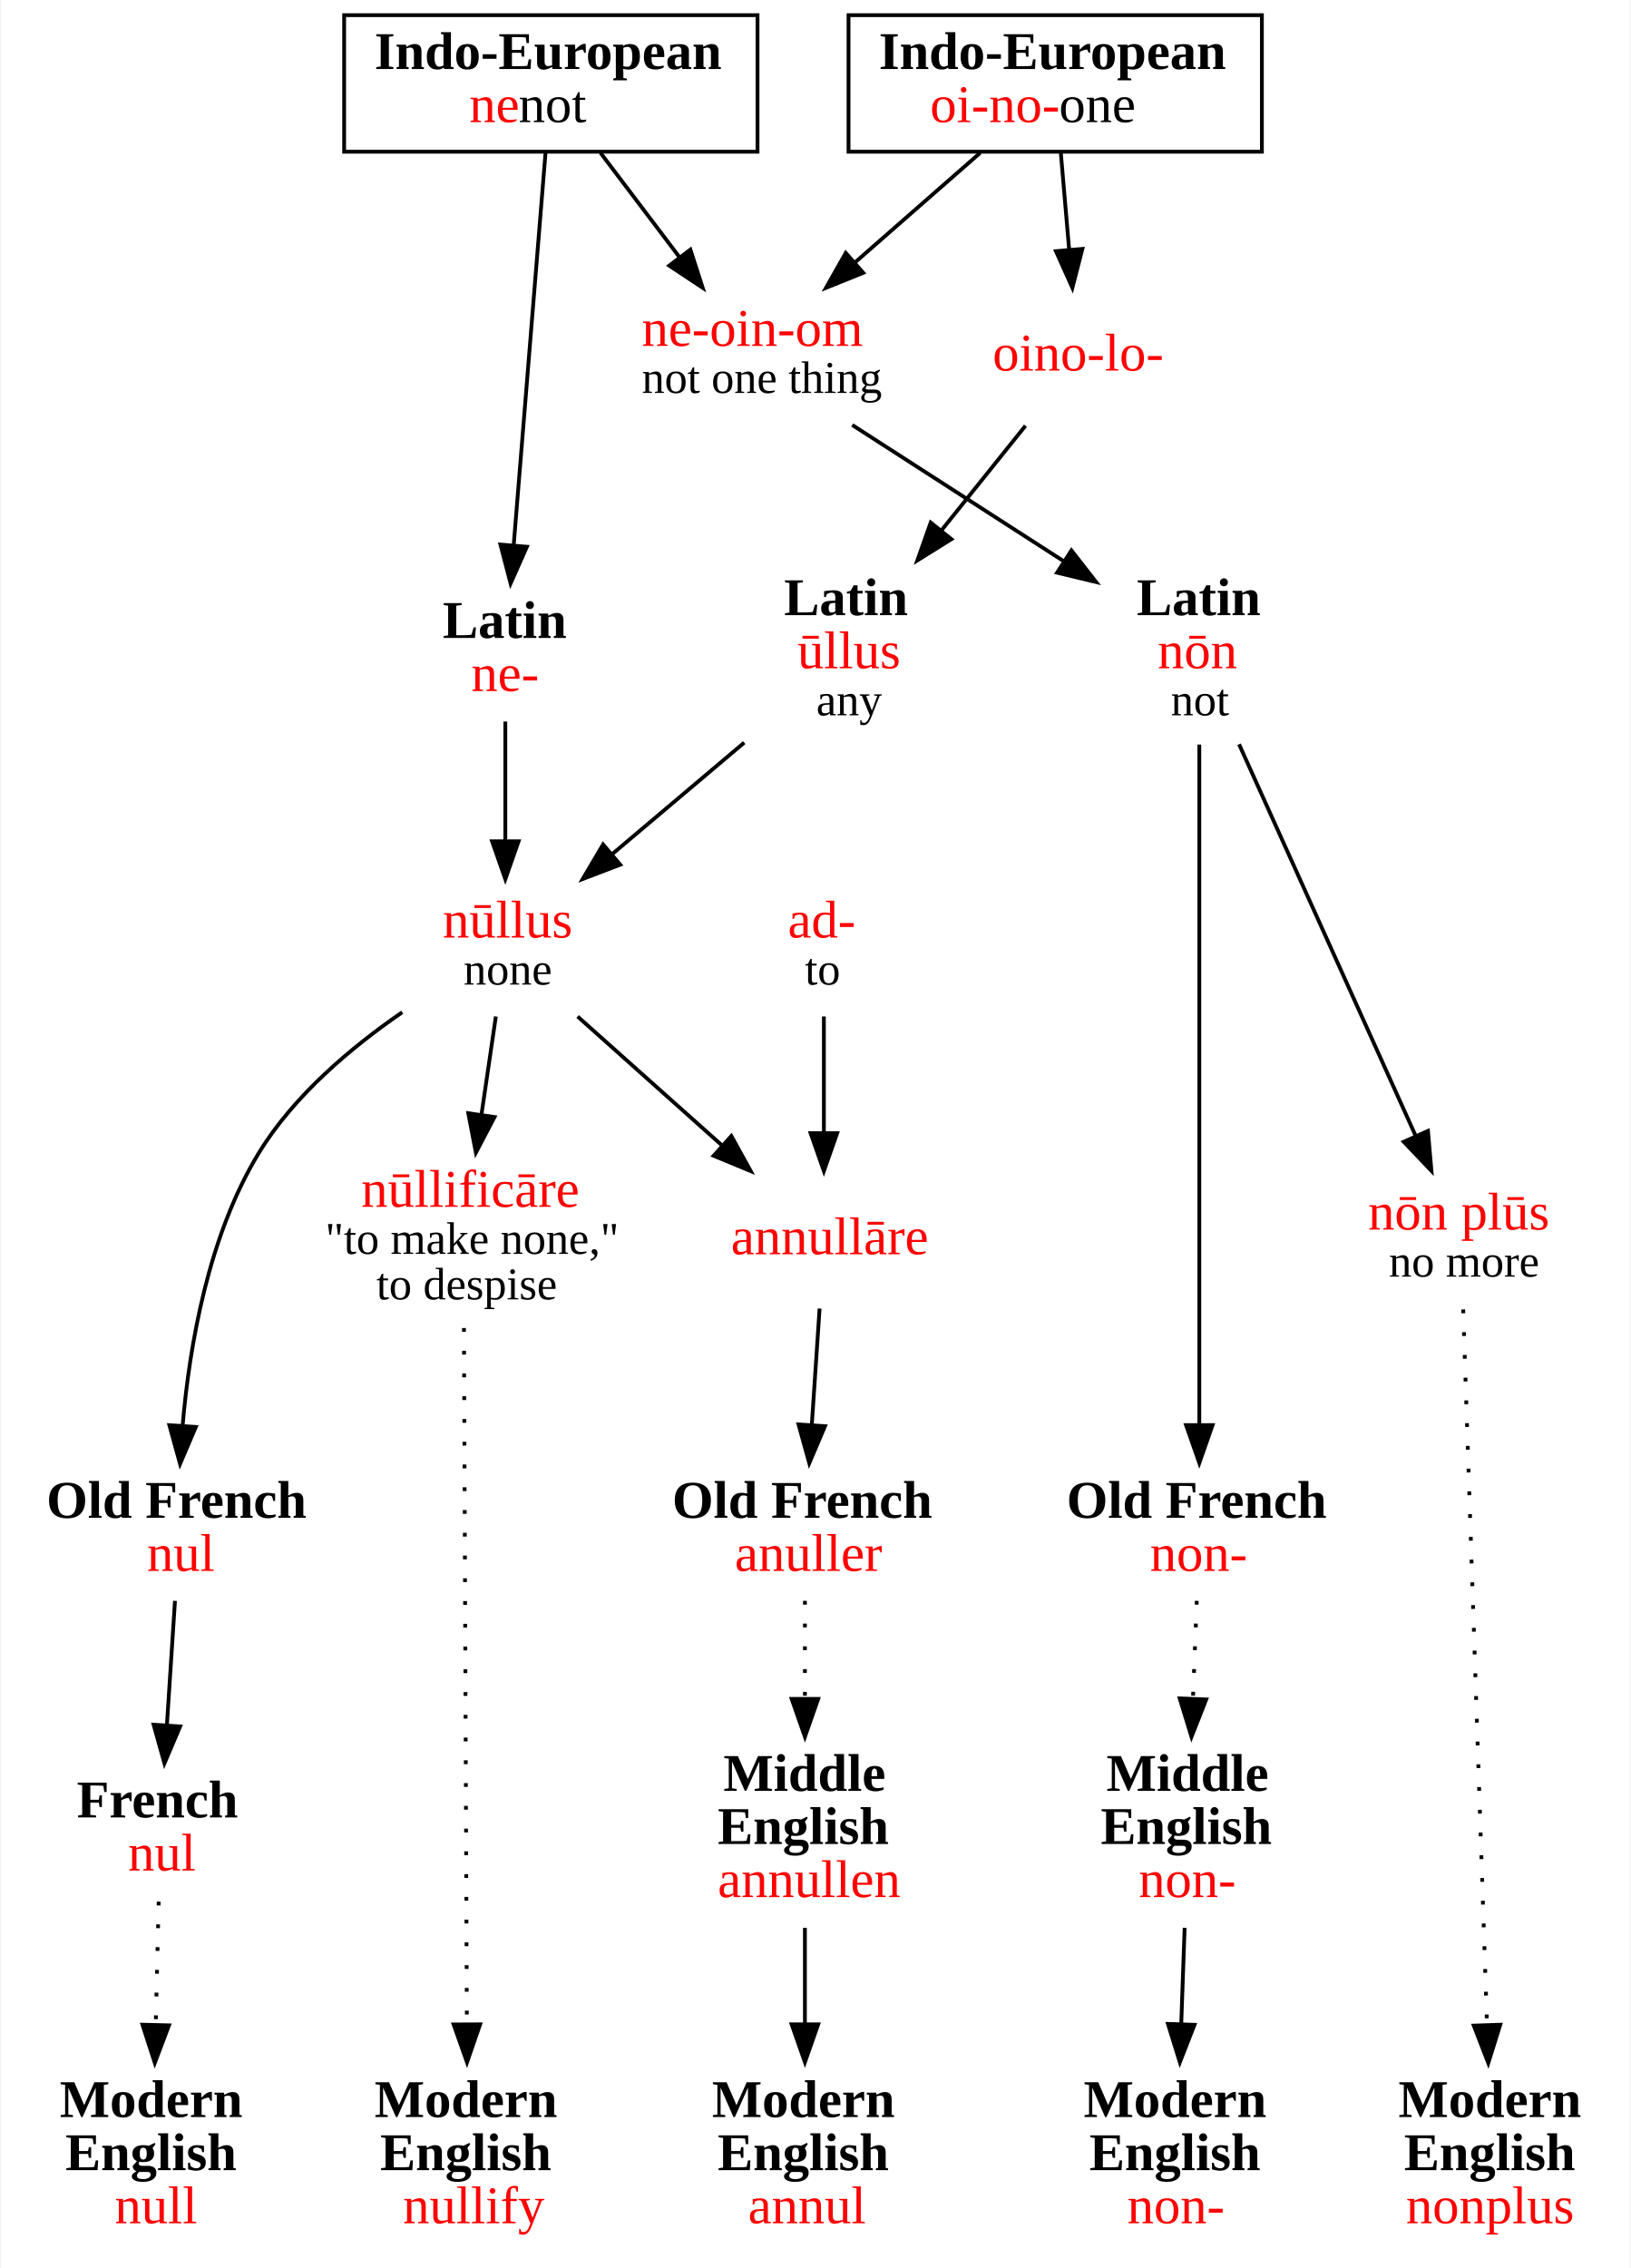
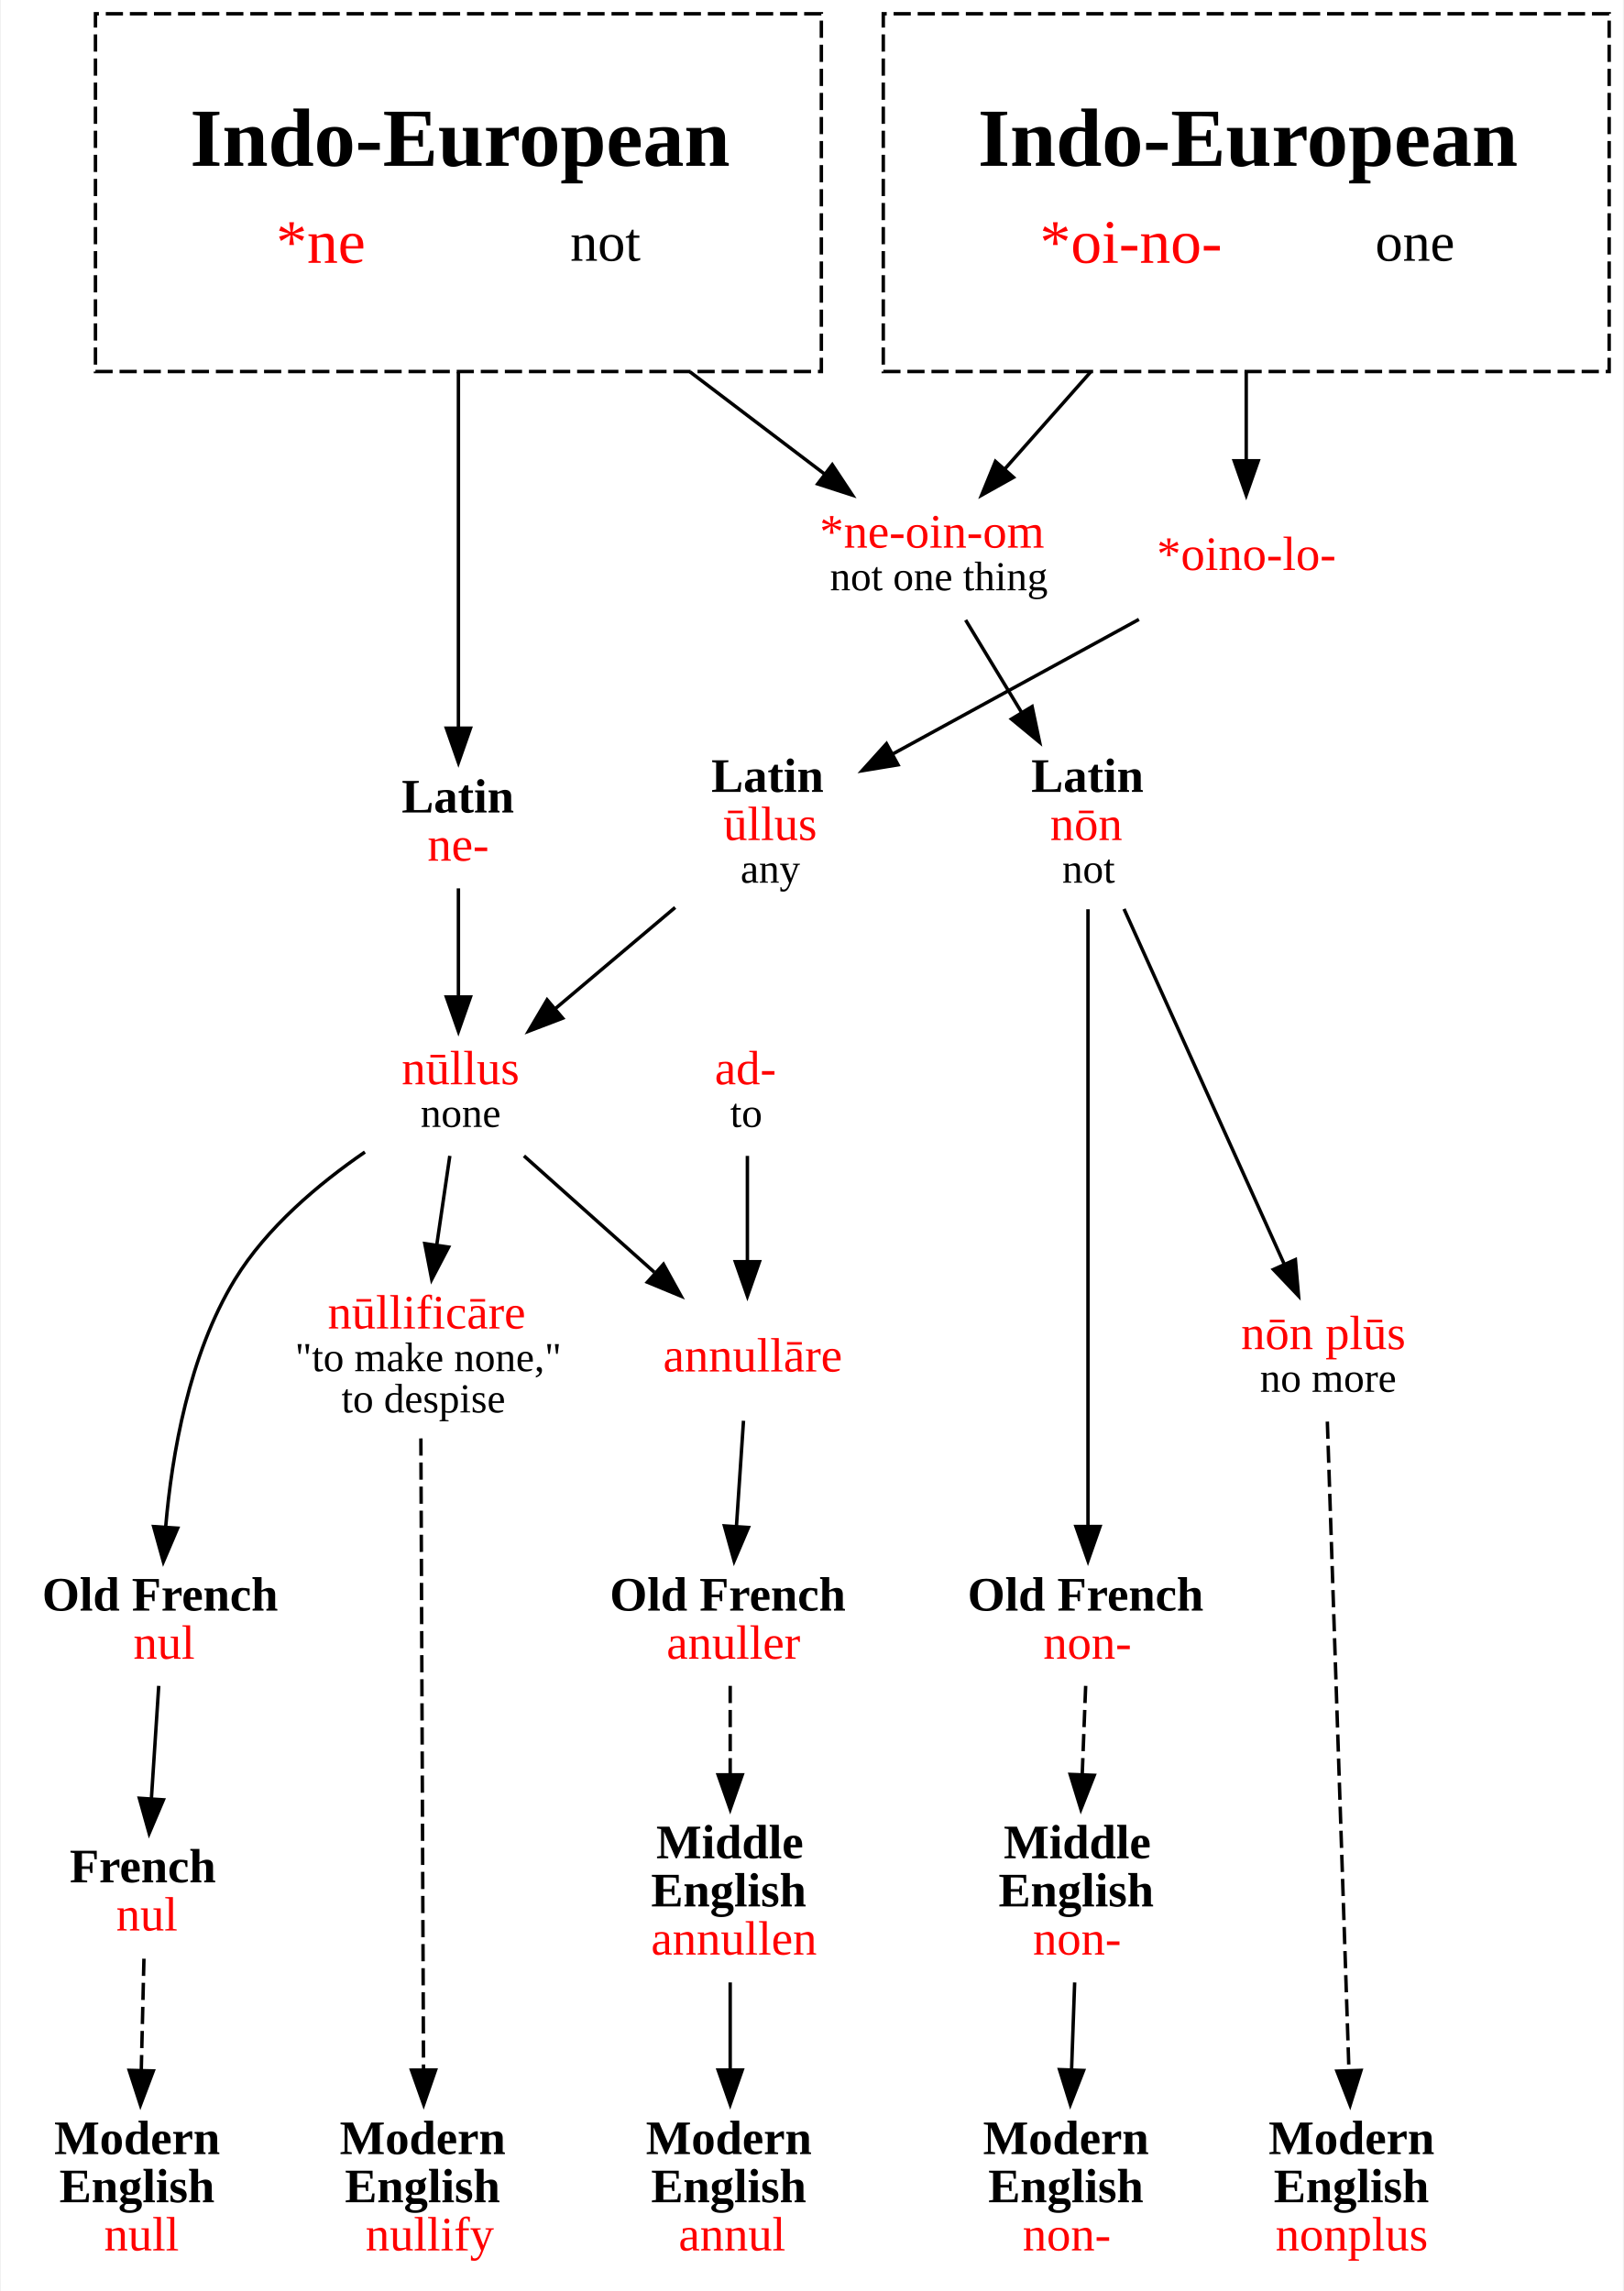
- <svg xmlns="http://www.w3.org/2000/svg" xmlns:xlink="http://www.w3.org/1999/xlink" width="430pt" height="598pt" viewBox="0.00 0.00 429.50 598.00">
-   <g id="graph0" class="graph" transform="scale(1 1) rotate(0) translate(4 594)">
-     <polygon fill="white" stroke="transparent" points="-4,4 -4,-594 425.5,-594 425.5,4 -4,4" />
+ <svg xmlns="http://www.w3.org/2000/svg" xmlns:xlink="http://www.w3.org/1999/xlink" width="472pt" height="666pt" viewBox="0.00 0.00 471.50 666.00">
+   <g id="graph0" class="graph" transform="scale(1 1) rotate(0) translate(4 662)">
+     <polygon fill="white" stroke="transparent" points="-4,4 -4,-662 467.5,-662 467.5,4 -4,4" />
    <g id="node1" class="node">
      <g id="a_node1">
-         <a xlink:href="ne-not1.svg" xlink:title="&lt;b&gt;Indo-European&lt;/b&gt;&lt;br/&gt;&lt;font color=&quot;red&quot;&gt;ne&lt;/font&gt;   not">
-           <polygon fill="none" stroke="black" points="195.5,-590 86.5,-590 86.5,-554 195.5,-554 195.5,-590" />
-           <text text-anchor="start" x="94.5" y="-575.8" font-family="Times New Roman,serif" font-weight="bold" font-size="14.00">Indo-European</text>
-           <text text-anchor="start" x="119.5" y="-561.8" font-family="Times New Roman,serif" font-size="14.00" fill="red">ne</text>
-           <text text-anchor="start" x="132.5" y="-561.8" font-family="Times New Roman,serif" font-size="14.00">   not</text>
+         <a xlink:href="ne-not0.svg" xlink:title="Indo-European &quot;*ne&quot; not">
+           <polygon fill="none" stroke="black" stroke-dasharray="5,2" points="234.5,-658 23.5,-658 23.5,-554 234.5,-554 234.5,-658" />
+           <text text-anchor="start" x="51" y="-613.8" font-family="Times New Roman,serif" font-weight="bold" font-size="24.00">Indo-European</text>
+           <text text-anchor="start" x="76" y="-585.6" font-family="Times New Roman,serif" font-size="18.00" fill="red">*ne</text>
+           <text text-anchor="start" x="161.5" y="-586.2" font-family="Times New Roman,serif" font-size="16.00">not</text>
        </a>
      </g>
    </g>
    <g id="node4" class="node">
      <text text-anchor="start" x="112.5" y="-425.8" font-family="Times New Roman,serif" font-weight="bold" font-size="14.00">Latin</text>
      <text text-anchor="start" x="120" y="-411.8" font-family="Times New Roman,serif" font-size="14.00" fill="red">ne-</text>
    </g>
    <g id="edge2" class="edge">
-       <path fill="none" stroke="black" d="M139.6,-553.73C137.54,-528.33 133.67,-480.65 131.22,-450.43" />
-       <polygon fill="black" stroke="black" points="134.69,-449.84 130.39,-440.16 127.71,-450.41 134.69,-449.84" />
+       <path fill="none" stroke="black" d="M129,-553.82C129,-520.22 129,-477.6 129,-450.31" />
+       <polygon fill="black" stroke="black" points="132.5,-450.31 129,-440.31 125.5,-450.31 132.5,-450.31" />
    </g>
    <g id="node17" class="node">
-       <text text-anchor="start" x="165" y="-502.8" font-family="Times New Roman,serif" font-size="14.00" fill="red">ne-oin-om</text>
-       <text text-anchor="start" x="165" y="-490.4" font-family="Times New Roman,serif" font-size="12.00">not one thing</text>
+       <text text-anchor="start" x="234" y="-502.8" font-family="Times New Roman,serif" font-size="14.00" fill="red">*ne-oin-om</text>
+       <text text-anchor="start" x="237" y="-490.4" font-family="Times New Roman,serif" font-size="12.00">not one thing</text>
    </g>
    <g id="edge16" class="edge">
-       <path fill="none" stroke="black" d="M154.1,-553.7C160.39,-545.39 168.05,-535.28 174.96,-526.14" />
-       <polygon fill="black" stroke="black" points="177.8,-528.19 181.05,-518.1 172.22,-523.96 177.8,-528.19" />
+       <path fill="none" stroke="black" d="M196.3,-553.91C210.02,-543.5 223.8,-533.03 235.45,-524.19" />
+       <polygon fill="black" stroke="black" points="237.67,-526.9 243.52,-518.06 233.44,-521.32 237.67,-526.9" />
    </g>
    <g id="node2" class="node">
      <g id="a_node2">
-         <a xlink:href="oino-one0.svg" xlink:title="&lt;b&gt;Indo-European&lt;/b&gt;&lt;br/&gt;&lt;font color=&quot;red&quot;&gt;oi-no-&lt;/font&gt;   one">
-           <polygon fill="none" stroke="black" points="328.5,-590 219.5,-590 219.5,-554 328.5,-554 328.5,-590" />
-           <text text-anchor="start" x="227.5" y="-575.8" font-family="Times New Roman,serif" font-weight="bold" font-size="14.00">Indo-European</text>
-           <text text-anchor="start" x="241" y="-561.8" font-family="Times New Roman,serif" font-size="14.00" fill="red">oi-no-</text>
-           <text text-anchor="start" x="275" y="-561.8" font-family="Times New Roman,serif" font-size="14.00">   one</text>
+         <a xlink:href="oino-one0.svg" xlink:title="Indo-European &quot;*oi-no-&quot; one">
+           <polygon fill="none" stroke="black" stroke-dasharray="5,2" points="463.5,-658 252.5,-658 252.5,-554 463.5,-554 463.5,-658" />
+           <text text-anchor="start" x="280" y="-613.8" font-family="Times New Roman,serif" font-weight="bold" font-size="24.00">Indo-European</text>
+           <text text-anchor="start" x="298" y="-585.6" font-family="Times New Roman,serif" font-size="18.00" fill="red">*oi-no-</text>
+           <text text-anchor="start" x="395.5" y="-586.2" font-family="Times New Roman,serif" font-size="16.00">one</text>
        </a>
      </g>
    </g>
    <g id="node3" class="node">
-       <text text-anchor="start" x="257.5" y="-496.3" font-family="Times New Roman,serif" font-size="14.00" fill="red">oino-lo-</text>
+       <text text-anchor="start" x="332" y="-496.3" font-family="Times New Roman,serif" font-size="14.00" fill="red">*oino-lo-</text>
    </g>
    <g id="edge1" class="edge">
-       <path fill="none" stroke="black" d="M275.48,-553.7C276.14,-545.98 276.94,-536.71 277.68,-528.11" />
-       <polygon fill="black" stroke="black" points="281.17,-528.37 278.53,-518.1 274.19,-527.77 281.17,-528.37" />
+       <path fill="none" stroke="black" d="M358,-553.91C358,-545.01 358,-536.08 358,-528.15" />
+       <polygon fill="black" stroke="black" points="361.5,-528.06 358,-518.06 354.5,-528.06 361.5,-528.06" />
    </g>
    <g id="edge17" class="edge">
-       <path fill="none" stroke="black" d="M254.22,-553.7C244.25,-544.97 231.99,-534.24 221.14,-524.75" />
-       <polygon fill="black" stroke="black" points="223.38,-522.06 213.55,-518.1 218.77,-527.32 223.38,-522.06" />
+       <path fill="none" stroke="black" d="M312.81,-553.91C304.13,-544.1 295.41,-534.25 287.9,-525.75" />
+       <polygon fill="black" stroke="black" points="290.34,-523.23 281.09,-518.06 285.1,-527.87 290.34,-523.23" />
    </g>
    <g id="node6" class="node">
      <text text-anchor="start" x="202.5" y="-431.8" font-family="Times New Roman,serif" font-weight="bold" font-size="14.00">Latin</text>
      <text text-anchor="start" x="206" y="-417.8" font-family="Times New Roman,serif" font-size="14.00" fill="red">ūllus</text>
      <text text-anchor="start" x="211" y="-405.4" font-family="Times New Roman,serif" font-size="12.00">any</text>
    </g>
    <g id="edge4" class="edge">
-       <path fill="none" stroke="black" d="M266.16,-481.75C259.63,-473.62 251.64,-463.67 244.1,-454.28" />
-       <polygon fill="black" stroke="black" points="246.63,-451.84 237.64,-446.23 241.17,-456.22 246.63,-451.84" />
+       <path fill="none" stroke="black" d="M326.81,-481.94C305.56,-470.33 277.37,-454.91 255.14,-442.76" />
+       <polygon fill="black" stroke="black" points="256.78,-439.67 246.33,-437.94 253.43,-445.81 256.78,-439.67" />
    </g>
    <g id="node5" class="node">
      <text text-anchor="start" x="112.5" y="-346.8" font-family="Times New Roman,serif" font-size="14.00" fill="red">nūllus</text>
      <text text-anchor="start" x="118" y="-334.4" font-family="Times New Roman,serif" font-size="12.00">none</text>
    </g>
    <g id="edge3" class="edge">
      <path fill="none" stroke="black" d="M129,-403.75C129,-394.52 129,-382.93 129,-372.49" />
      <polygon fill="black" stroke="black" points="132.5,-372.18 129,-362.18 125.5,-372.18 132.5,-372.18" />
    </g>
    <g id="node7" class="node">
      <text text-anchor="start" x="8" y="-193.8" font-family="Times New Roman,serif" font-weight="bold" font-size="14.00">Old French</text>
      <text text-anchor="start" x="34.5" y="-179.8" font-family="Times New Roman,serif" font-size="14.00" fill="red">nul</text>
    </g>
    <g id="edge6" class="edge">
      <path fill="none" stroke="black" d="M101.82,-327.1C88.45,-317.91 73.25,-305.16 64,-290 50.67,-268.16 45.71,-239.13 43.91,-218.16" />
      <polygon fill="black" stroke="black" points="47.39,-217.76 43.23,-208.01 40.41,-218.22 47.39,-217.76" />
    </g>
    <g id="node10" class="node">
      <text text-anchor="start" x="91" y="-275.8" font-family="Times New Roman,serif" font-size="14.00" fill="red">nūllificāre</text>
      <text text-anchor="start" x="81.5" y="-263.4" font-family="Times New Roman,serif" font-size="12.00">"to make none,"</text>
      <text text-anchor="start" x="95" y="-251.4" font-family="Times New Roman,serif" font-size="12.00">to despise</text>
    </g>
    <g id="edge9" class="edge">
      <path fill="none" stroke="black" d="M126.5,-325.98C125.38,-318.34 124.02,-309.06 122.72,-300.19" />
      <polygon fill="black" stroke="black" points="126.15,-299.47 121.24,-290.08 119.23,-300.48 126.15,-299.47" />
    </g>
    <g id="node13" class="node">
      <text text-anchor="start" x="188.5" y="-263.3" font-family="Times New Roman,serif" font-size="14.00" fill="red">annullāre</text>
    </g>
    <g id="edge11" class="edge">
      <path fill="none" stroke="black" d="M148.06,-325.98C159.26,-315.98 173.59,-303.18 185.95,-292.16" />
      <polygon fill="black" stroke="black" points="188.6,-294.48 193.72,-285.21 183.93,-289.26 188.6,-294.48" />
    </g>
    <g id="edge5" class="edge">
      <path fill="none" stroke="black" d="M192,-398.2C181,-388.91 168.28,-378.17 157.16,-368.78" />
      <polygon fill="black" stroke="black" points="159.3,-366.01 149.4,-362.23 154.78,-371.35 159.3,-366.01" />
    </g>
    <g id="node8" class="node">
      <text text-anchor="start" x="16" y="-114.8" font-family="Times New Roman,serif" font-weight="bold" font-size="14.00">French</text>
      <text text-anchor="start" x="29.5" y="-100.8" font-family="Times New Roman,serif" font-size="14.00" fill="red">nul</text>
    </g>
    <g id="edge7" class="edge">
      <path fill="none" stroke="black" d="M41.89,-171.91C41.27,-162.34 40.48,-150.18 39.77,-139.32" />
      <polygon fill="black" stroke="black" points="43.25,-138.79 39.11,-129.04 36.26,-139.25 43.25,-138.79" />
    </g>
    <g id="node9" class="node">
      <text text-anchor="start" x="11.5" y="-35.8" font-family="Times New Roman,serif" font-weight="bold" font-size="14.00">Modern</text>
      <text text-anchor="start" x="13" y="-21.8" font-family="Times New Roman,serif" font-weight="bold" font-size="14.00">English</text>
      <text text-anchor="start" x="26" y="-7.8" font-family="Times New Roman,serif" font-size="14.00" fill="red">null</text>
    </g>
    <g id="edge8" class="edge">
-       <path fill="none" stroke="black" stroke-dasharray="1,5" d="M37.59,-92.6C37.36,-83.27 37.08,-71.45 36.82,-60.37" />
+       <path fill="none" stroke="black" stroke-dasharray="5,2" d="M37.59,-92.6C37.36,-83.27 37.08,-71.45 36.82,-60.37" />
      <polygon fill="black" stroke="black" points="40.31,-59.98 36.57,-50.07 33.31,-60.15 40.31,-59.98" />
    </g>
    <g id="node11" class="node">
      <text text-anchor="start" x="94.5" y="-35.8" font-family="Times New Roman,serif" font-weight="bold" font-size="14.00">Modern</text>
      <text text-anchor="start" x="96" y="-21.8" font-family="Times New Roman,serif" font-weight="bold" font-size="14.00">English</text>
      <text text-anchor="start" x="102" y="-7.8" font-family="Times New Roman,serif" font-size="14.00" fill="red">nullify</text>
    </g>
    <g id="edge10" class="edge">
-       <path fill="none" stroke="black" stroke-dasharray="1,5" d="M118.09,-243.85C118.27,-201.82 118.65,-110.22 118.86,-60.23" />
+       <path fill="none" stroke="black" stroke-dasharray="5,2" d="M118.09,-243.85C118.27,-201.82 118.65,-110.22 118.86,-60.23" />
      <polygon fill="black" stroke="black" points="122.36,-60.24 118.9,-50.22 115.36,-60.21 122.36,-60.24" />
    </g>
    <g id="node12" class="node">
      <text text-anchor="start" x="203.5" y="-346.8" font-family="Times New Roman,serif" font-size="14.00" fill="red">ad-</text>
      <text text-anchor="start" x="208" y="-334.4" font-family="Times New Roman,serif" font-size="12.00">to</text>
    </g>
    <g id="edge12" class="edge">
      <path fill="none" stroke="black" d="M213,-325.98C213,-316.94 213,-305.6 213,-295.35" />
      <polygon fill="black" stroke="black" points="216.5,-295.21 213,-285.21 209.5,-295.21 216.5,-295.21" />
    </g>
    <g id="node14" class="node">
      <text text-anchor="start" x="173" y="-193.8" font-family="Times New Roman,serif" font-weight="bold" font-size="14.00">Old French</text>
      <text text-anchor="start" x="189.5" y="-179.8" font-family="Times New Roman,serif" font-size="14.00" fill="red">anuller</text>
    </g>
    <g id="edge13" class="edge">
      <path fill="none" stroke="black" d="M211.87,-248.98C211.26,-239.94 210.51,-228.6 209.82,-218.35" />
      <polygon fill="black" stroke="black" points="213.3,-217.96 209.15,-208.21 206.32,-218.42 213.3,-217.96" />
    </g>
    <g id="node15" class="node">
      <text text-anchor="start" x="186.5" y="-121.8" font-family="Times New Roman,serif" font-weight="bold" font-size="14.00">Middle</text>
      <text text-anchor="start" x="185" y="-107.8" font-family="Times New Roman,serif" font-weight="bold" font-size="14.00">English</text>
      <text text-anchor="start" x="185" y="-93.8" font-family="Times New Roman,serif" font-size="14.00" fill="red">annullen</text>
    </g>
    <g id="edge14" class="edge">
-       <path fill="none" stroke="black" stroke-dasharray="1,5" d="M208,-171.91C208,-164.33 208,-155.13 208,-146.23" />
+       <path fill="none" stroke="black" stroke-dasharray="5,2" d="M208,-171.91C208,-164.33 208,-155.13 208,-146.23" />
      <polygon fill="black" stroke="black" points="211.5,-146.05 208,-136.05 204.5,-146.05 211.5,-146.05" />
    </g>
    <g id="node16" class="node">
      <text text-anchor="start" x="183.5" y="-35.8" font-family="Times New Roman,serif" font-weight="bold" font-size="14.00">Modern</text>
      <text text-anchor="start" x="185" y="-21.8" font-family="Times New Roman,serif" font-weight="bold" font-size="14.00">English</text>
      <text text-anchor="start" x="193" y="-7.8" font-family="Times New Roman,serif" font-size="14.00" fill="red">annul</text>
    </g>
    <g id="edge15" class="edge">
      <path fill="none" stroke="black" d="M208,-85.7C208,-77.78 208,-68.83 208,-60.31" />
      <polygon fill="black" stroke="black" points="211.5,-60.24 208,-50.24 204.5,-60.24 211.5,-60.24" />
    </g>
    <g id="node18" class="node">
      <text text-anchor="start" x="295.5" y="-431.8" font-family="Times New Roman,serif" font-weight="bold" font-size="14.00">Latin</text>
      <text text-anchor="start" x="301" y="-417.8" font-family="Times New Roman,serif" font-size="14.00" fill="red">nōn</text>
      <text text-anchor="start" x="304.5" y="-405.4" font-family="Times New Roman,serif" font-size="12.00">not</text>
    </g>
    <g id="edge18" class="edge">
-       <path fill="none" stroke="black" d="M220.48,-481.94C236.95,-471.34 258.33,-457.57 276.29,-446" />
-       <polygon fill="black" stroke="black" points="278.28,-448.88 284.79,-440.53 274.49,-443 278.28,-448.88" />
+       <path fill="none" stroke="black" d="M276.44,-481.75C281.26,-473.79 287.14,-464.07 292.73,-454.85" />
+       <polygon fill="black" stroke="black" points="295.76,-456.6 297.94,-446.23 289.77,-452.97 295.76,-456.6" />
    </g>
    <g id="node19" class="node">
      <text text-anchor="start" x="277" y="-193.8" font-family="Times New Roman,serif" font-weight="bold" font-size="14.00">Old French</text>
      <text text-anchor="start" x="299" y="-179.8" font-family="Times New Roman,serif" font-size="14.00" fill="red">non-</text>
    </g>
    <g id="edge19" class="edge">
      <path fill="none" stroke="black" d="M312,-397.68C312,-354.86 312,-263.92 312,-218.3" />
      <polygon fill="black" stroke="black" points="315.5,-218.25 312,-208.25 308.5,-218.25 315.5,-218.25" />
    </g>
    <g id="node22" class="node">
      <text text-anchor="start" x="356.5" y="-269.8" font-family="Times New Roman,serif" font-size="14.00" fill="red">nōn plūs</text>
      <text text-anchor="start" x="362" y="-257.4" font-family="Times New Roman,serif" font-size="12.00">no more</text>
    </g>
    <g id="edge22" class="edge">
      <path fill="none" stroke="black" d="M322.48,-397.76C335.01,-369.97 355.94,-323.57 369.08,-294.44" />
      <polygon fill="black" stroke="black" points="372.29,-295.82 373.21,-285.27 365.91,-292.95 372.29,-295.82" />
    </g>
    <g id="node20" class="node">
      <text text-anchor="start" x="287.5" y="-121.8" font-family="Times New Roman,serif" font-weight="bold" font-size="14.00">Middle</text>
      <text text-anchor="start" x="286" y="-107.8" font-family="Times New Roman,serif" font-weight="bold" font-size="14.00">English</text>
      <text text-anchor="start" x="296" y="-93.8" font-family="Times New Roman,serif" font-size="14.00" fill="red">non-</text>
    </g>
    <g id="edge20" class="edge">
-       <path fill="none" stroke="black" stroke-dasharray="1,5" d="M311.33,-171.91C311.04,-164.33 310.68,-155.13 310.33,-146.23" />
+       <path fill="none" stroke="black" stroke-dasharray="5,2" d="M311.33,-171.91C311.04,-164.33 310.68,-155.13 310.33,-146.23" />
      <polygon fill="black" stroke="black" points="313.82,-145.91 309.94,-136.05 306.83,-146.18 313.82,-145.91" />
    </g>
    <g id="node21" class="node">
      <text text-anchor="start" x="281.5" y="-35.8" font-family="Times New Roman,serif" font-weight="bold" font-size="14.00">Modern</text>
      <text text-anchor="start" x="283" y="-21.8" font-family="Times New Roman,serif" font-weight="bold" font-size="14.00">English</text>
      <text text-anchor="start" x="293" y="-7.8" font-family="Times New Roman,serif" font-size="14.00" fill="red">non-</text>
    </g>
    <g id="edge21" class="edge">
      <path fill="none" stroke="black" d="M308.13,-85.7C307.85,-77.78 307.53,-68.83 307.23,-60.31" />
      <polygon fill="black" stroke="black" points="310.72,-60.11 306.87,-50.24 303.73,-60.36 310.72,-60.11" />
    </g>
    <g id="node23" class="node">
      <text text-anchor="start" x="364.5" y="-35.8" font-family="Times New Roman,serif" font-weight="bold" font-size="14.00">Modern</text>
      <text text-anchor="start" x="366" y="-21.8" font-family="Times New Roman,serif" font-weight="bold" font-size="14.00">English</text>
      <text text-anchor="start" x="366.5" y="-7.8" font-family="Times New Roman,serif" font-size="14.00" fill="red">nonplus</text>
    </g>
    <g id="edge23" class="edge">
-       <path fill="none" stroke="black" stroke-dasharray="1,5" d="M381.58,-248.74C382.89,-209.32 386.13,-112.1 387.86,-60.1" />
+       <path fill="none" stroke="black" stroke-dasharray="5,2" d="M381.58,-248.74C382.89,-209.32 386.13,-112.1 387.86,-60.1" />
      <polygon fill="black" stroke="black" points="391.36,-60.14 388.2,-50.03 384.37,-59.91 391.36,-60.14" />
    </g>
  </g>
</svg>
